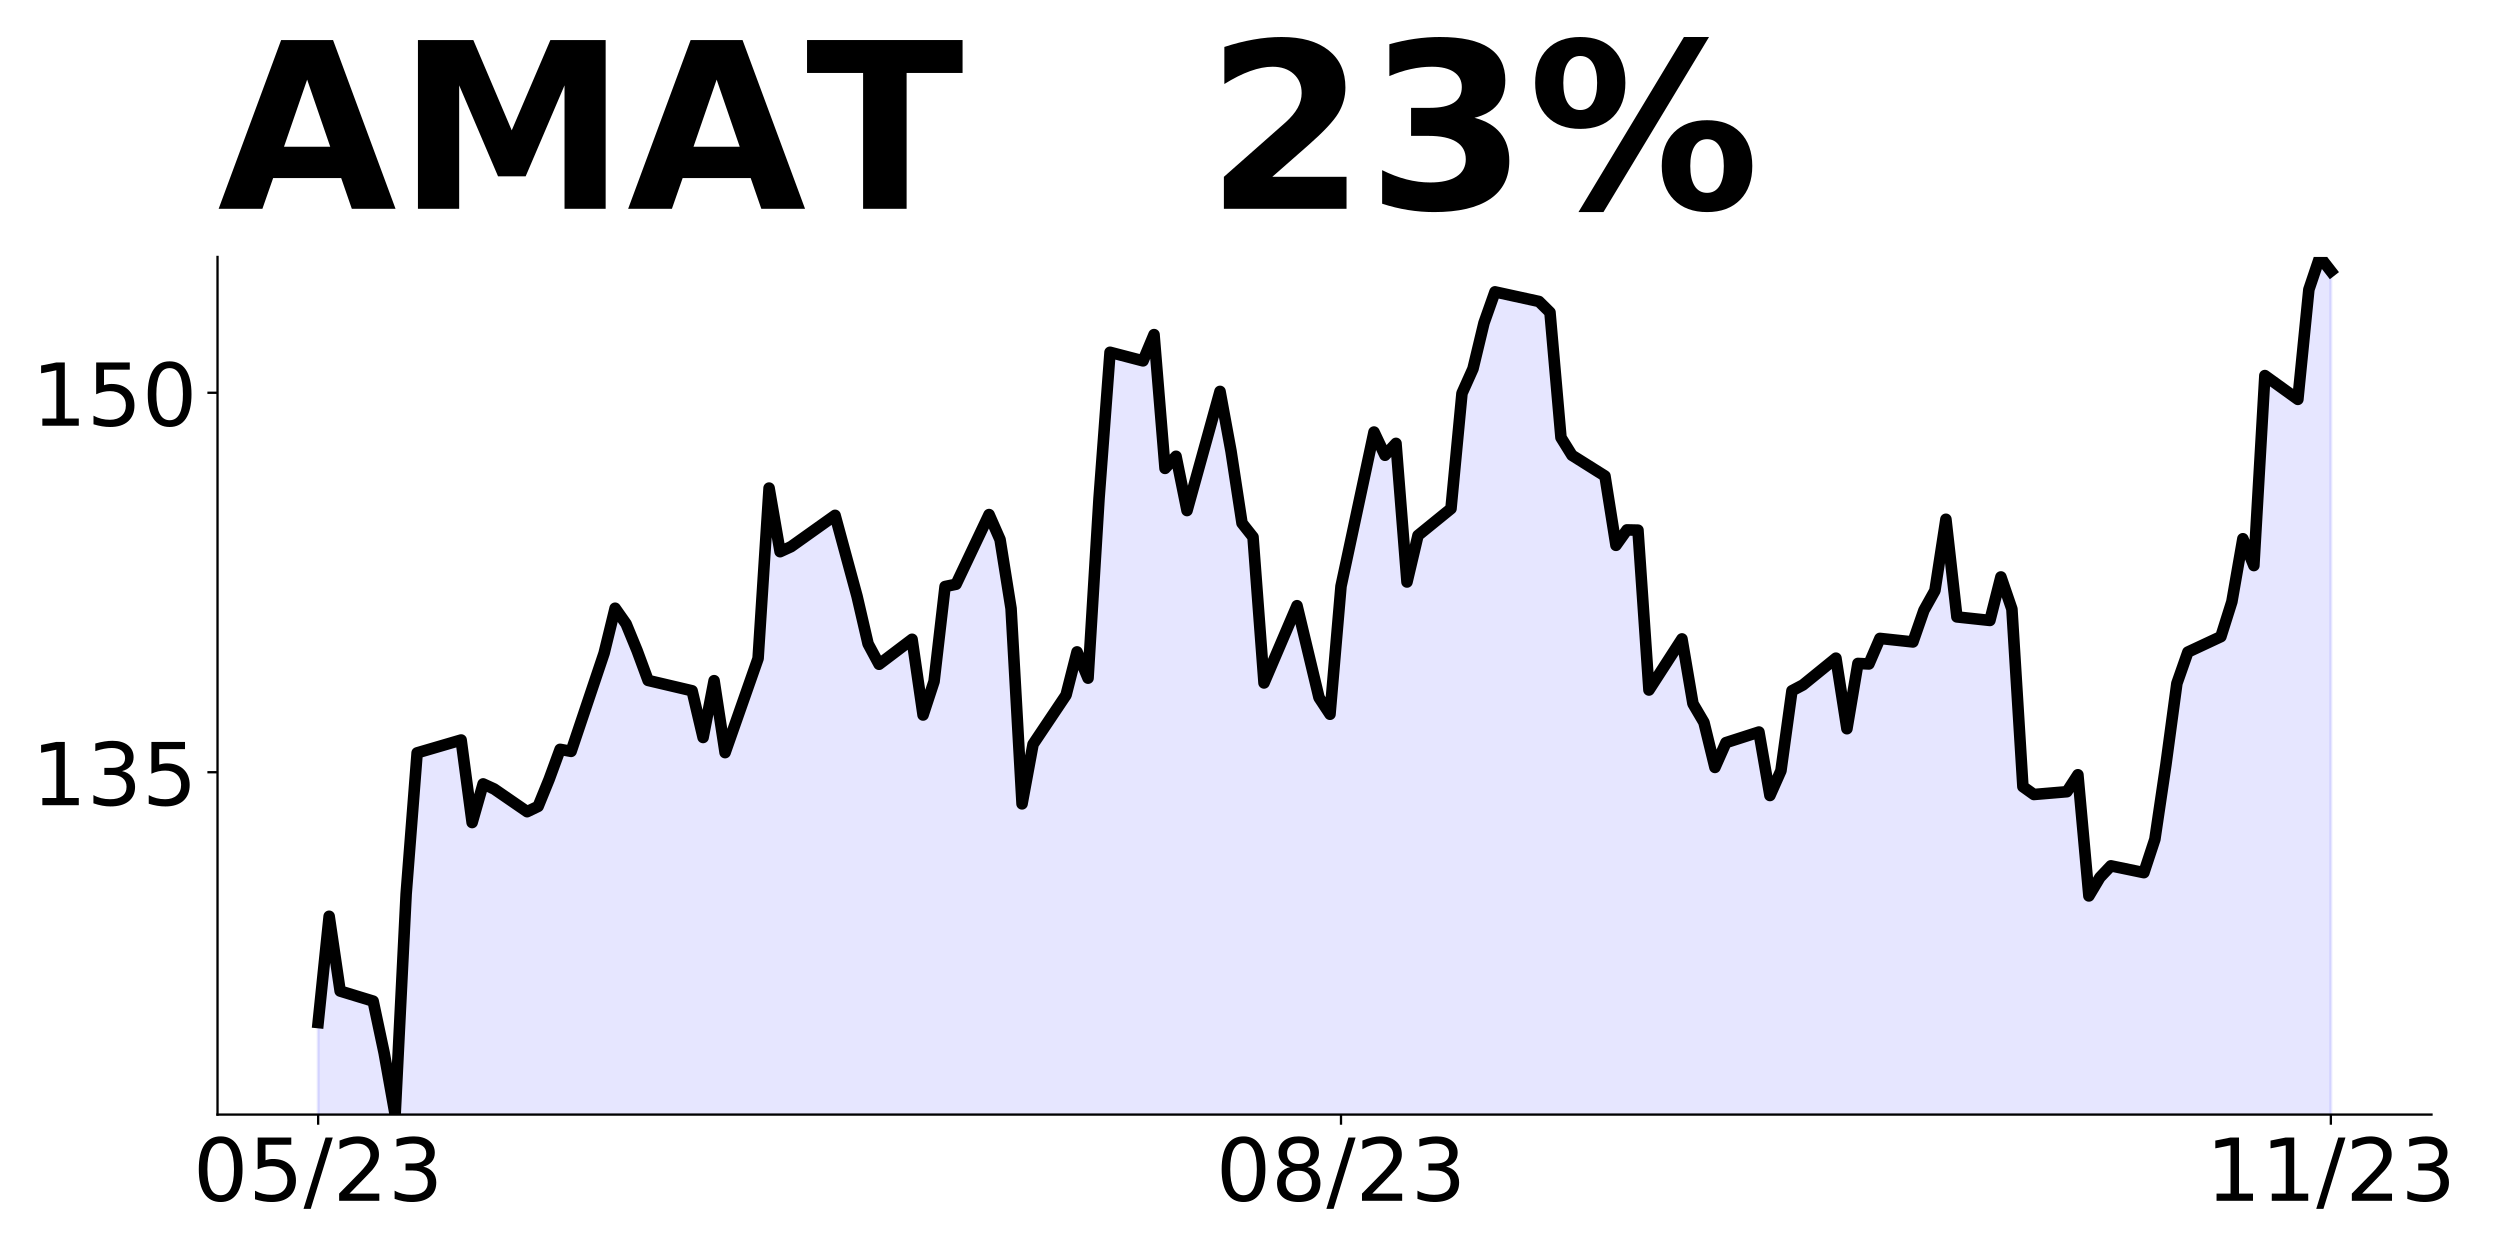
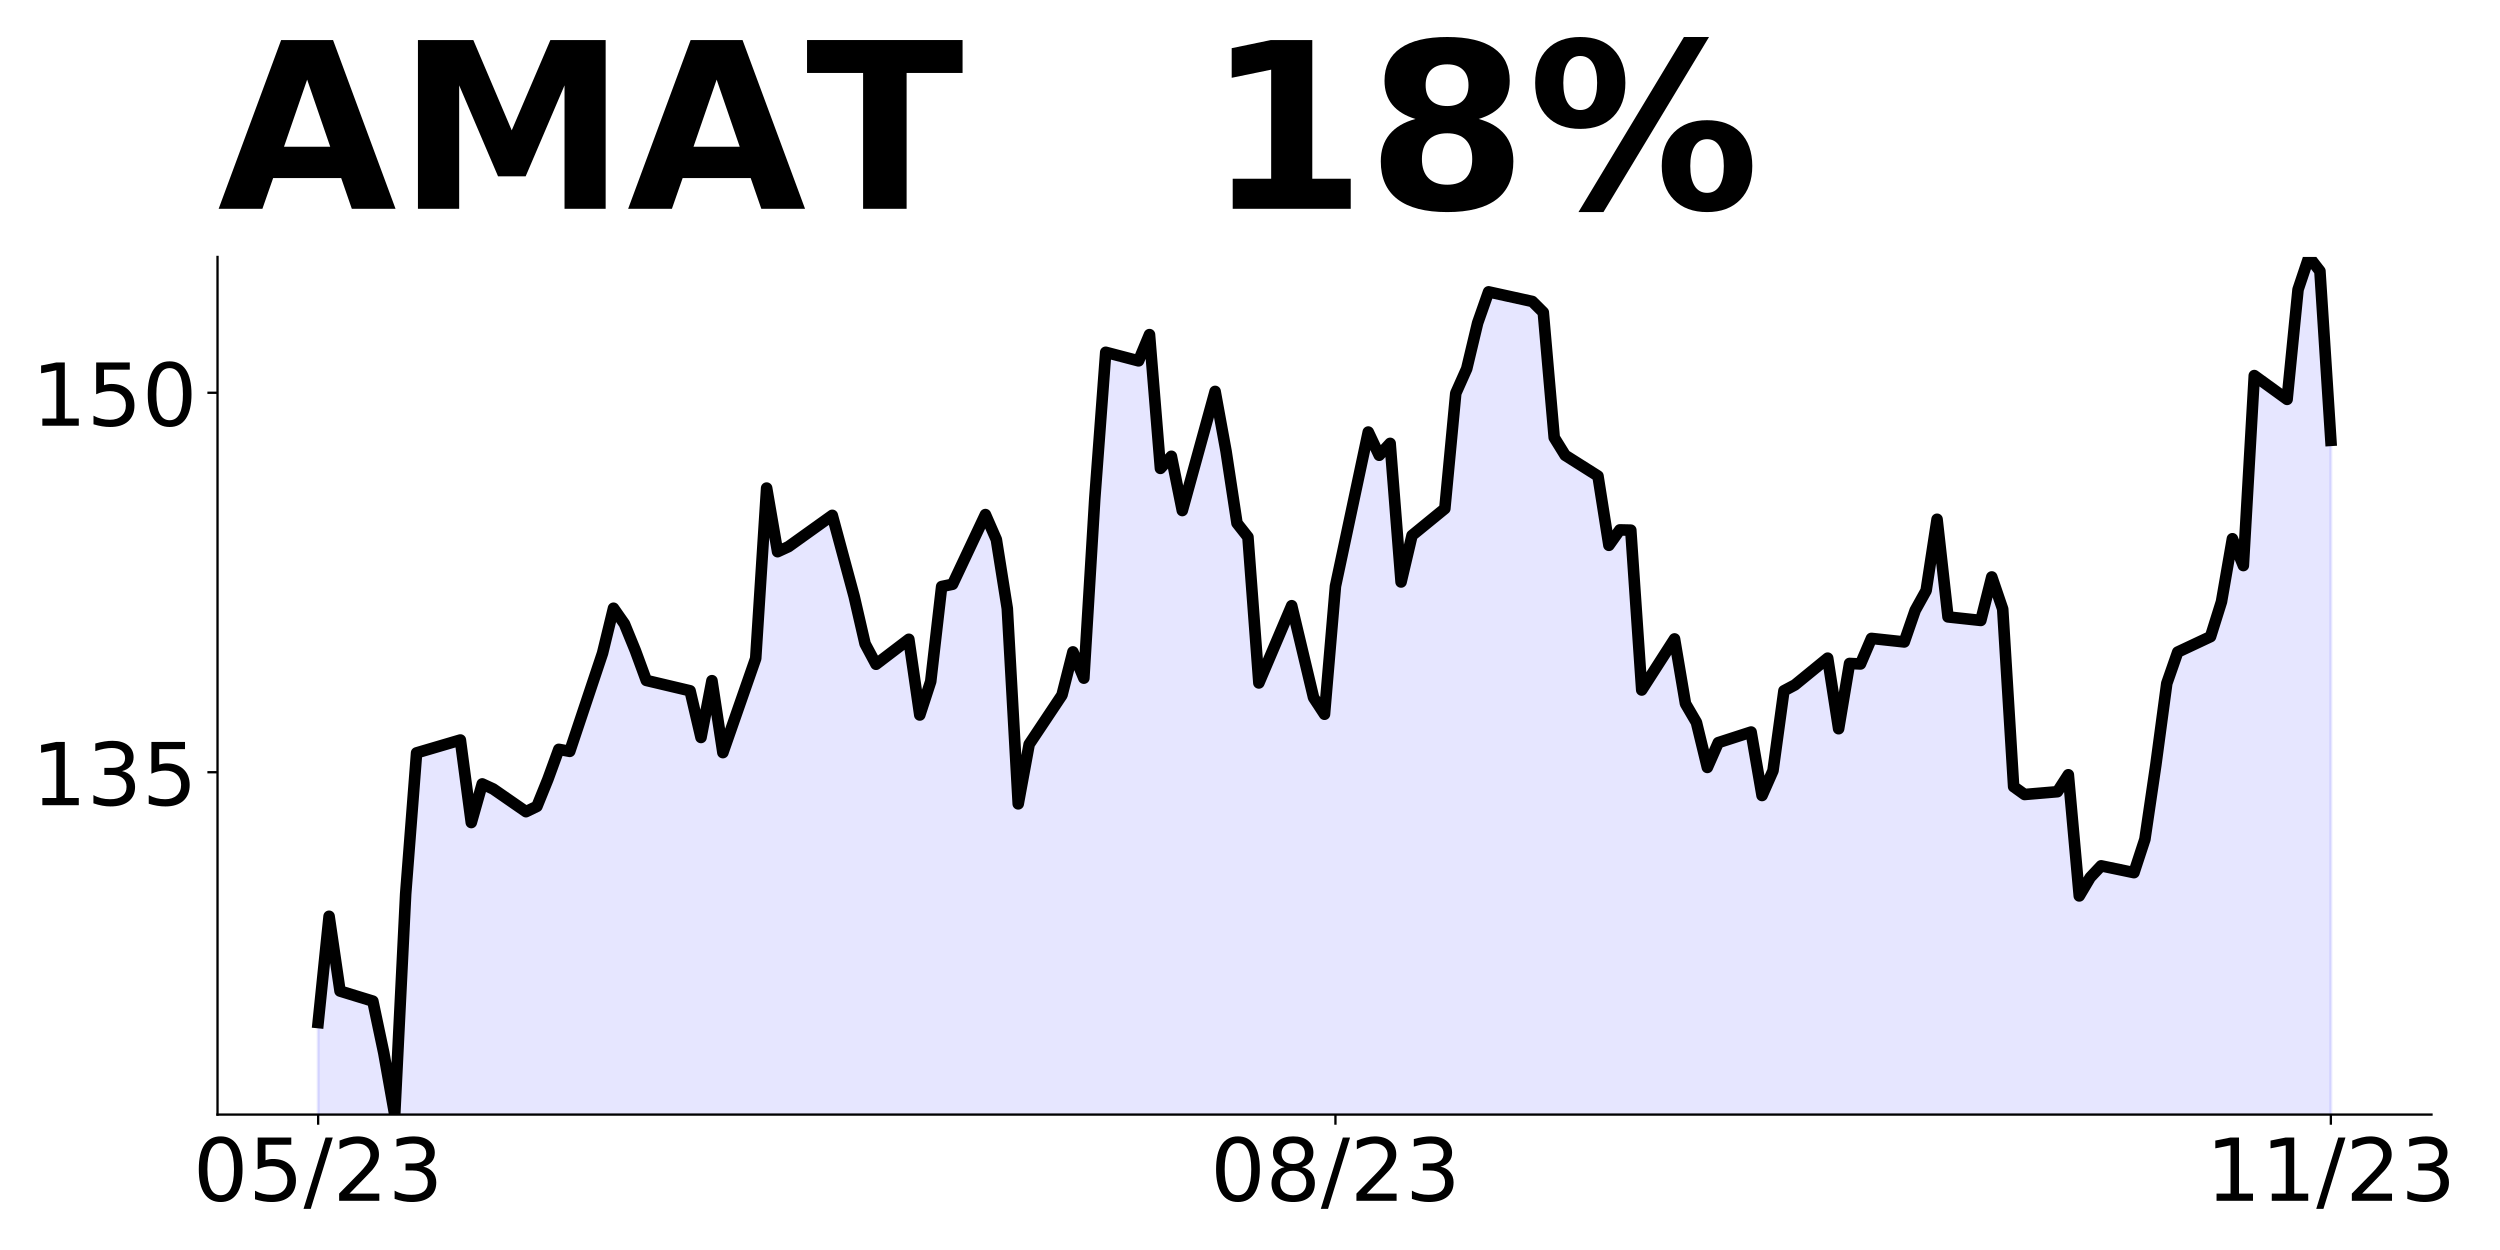
<svg xmlns="http://www.w3.org/2000/svg" xmlns:xlink="http://www.w3.org/1999/xlink" height="432pt" version="1.1" viewBox="0 0 864 432" width="864pt">
  <defs>
    <style type="text/css">
*{stroke-linecap:butt;stroke-linejoin:round;}
  </style>
  </defs>
  <g id="figure_1">
    <g id="patch_1">
      <path d="M 0 432  L 864 432  L 864 0  L 0 0  z " style="fill:none;" />
    </g>
    <g id="axes_1">
      <g id="patch_2">
        <path d="M 75.175 385.2  L 840.324 385.2  L 840.324 88.8  L 75.175 88.8  z " style="fill:none;" />
      </g>
      <g id="PolyCollection_1">
-         <path clip-path="url(#pfa7a8e650c)" d="M 109.954 1447.118  L 109.954 353.386  L 113.756 316.667  L 117.557 342.51  L 128.96 345.99  L 132.761 363.915  L 136.562 385.2  L 140.363 308.956  L 144.164 260.192  L 159.368 255.743  L 163.169 284.269  L 166.97 270.922  L 170.771 272.666  L 182.174 280.518  L 185.975 278.686  L 189.776 269.351  L 193.577 258.97  L 197.378 259.668  L 208.781 225.734  L 212.583 210.206  L 216.384 215.614  L 220.185 224.861  L 223.986 235.155  L 239.19 238.732  L 242.991 254.87  L 246.792 235.242  L 250.593 260.104  L 261.996 227.566  L 265.797 168.682  L 269.598 190.665  L 273.399 188.92  L 277.2 186.216  L 288.603 178.103  L 296.205 206.106  L 300.006 222.506  L 303.807 229.572  L 315.211 220.936  L 319.012 247.106  L 322.813 235.504  L 326.614 202.703  L 330.415 201.918  L 341.818 177.841  L 345.619 186.478  L 349.42 210.293  L 353.221 277.813  L 357.022 257.226  L 368.425 240.215  L 372.226 225.297  L 376.027 234.37  L 379.828 172.258  L 383.629 121.749  L 395.032 124.715  L 398.833 115.642  L 402.634 161.877  L 406.435 157.69  L 410.236 176.445  L 421.64 135.27  L 425.441 155.945  L 429.242 180.807  L 433.043 185.605  L 436.844 236.027  L 448.247 209.333  L 452.048 225.123  L 455.849 241.087  L 459.65 246.845  L 463.451 202.616  L 474.854 149.315  L 478.655 157.341  L 482.456 153.232  L 486.257 201.141  L 490.058 185.055  L 501.461 175.788  L 505.262 135.922  L 509.063 127.442  L 512.864 111.618  L 516.666 100.865  L 531.87 104.187  L 535.671 107.946  L 539.472 151.221  L 543.273 157.341  L 554.676 164.51  L 558.477 188.464  L 562.278 183.131  L 566.079 183.219  L 569.88 238.471  L 581.283 220.811  L 585.084 243.192  L 588.885 249.661  L 592.686 265.223  L 596.487 256.655  L 607.89 252.984  L 611.691 274.927  L 615.492 266.36  L 619.294 238.733  L 623.095 236.723  L 634.498 227.456  L 638.299 251.847  L 642.1 229.291  L 645.901 229.466  L 649.702 220.636  L 661.105 221.86  L 664.906 210.932  L 668.707 204.113  L 672.508 179.459  L 676.309 213.205  L 687.712 214.429  L 691.513 199.392  L 695.314 210.495  L 699.115 271.867  L 702.916 274.578  L 714.319 273.616  L 718.121 267.758  L 721.922 309.635  L 725.723 303.253  L 729.524 299.231  L 740.927 301.592  L 744.728 290.052  L 748.529 264.349  L 752.33 236.198  L 756.131 225.357  L 767.534 220.024  L 771.335 207.96  L 775.136 186.191  L 778.937 195.458  L 782.738 129.802  L 794.141 138.02  L 797.942 100.078  L 801.743 88.8  L 805.544 93.696  L 805.544 1447.118  L 805.544 1447.118  L 801.743 1447.118  L 797.942 1447.118  L 794.141 1447.118  L 782.738 1447.118  L 778.937 1447.118  L 775.136 1447.118  L 771.335 1447.118  L 767.534 1447.118  L 756.131 1447.118  L 752.33 1447.118  L 748.529 1447.118  L 744.728 1447.118  L 740.927 1447.118  L 729.524 1447.118  L 725.723 1447.118  L 721.922 1447.118  L 718.121 1447.118  L 714.319 1447.118  L 702.916 1447.118  L 699.115 1447.118  L 695.314 1447.118  L 691.513 1447.118  L 687.712 1447.118  L 676.309 1447.118  L 672.508 1447.118  L 668.707 1447.118  L 664.906 1447.118  L 661.105 1447.118  L 649.702 1447.118  L 645.901 1447.118  L 642.1 1447.118  L 638.299 1447.118  L 634.498 1447.118  L 623.095 1447.118  L 619.294 1447.118  L 615.492 1447.118  L 611.691 1447.118  L 607.89 1447.118  L 596.487 1447.118  L 592.686 1447.118  L 588.885 1447.118  L 585.084 1447.118  L 581.283 1447.118  L 569.88 1447.118  L 566.079 1447.118  L 562.278 1447.118  L 558.477 1447.118  L 554.676 1447.118  L 543.273 1447.118  L 539.472 1447.118  L 535.671 1447.118  L 531.87 1447.118  L 516.666 1447.118  L 512.864 1447.118  L 509.063 1447.118  L 505.262 1447.118  L 501.461 1447.118  L 490.058 1447.118  L 486.257 1447.118  L 482.456 1447.118  L 478.655 1447.118  L 474.854 1447.118  L 463.451 1447.118  L 459.65 1447.118  L 455.849 1447.118  L 452.048 1447.118  L 448.247 1447.118  L 436.844 1447.118  L 433.043 1447.118  L 429.242 1447.118  L 425.441 1447.118  L 421.64 1447.118  L 410.236 1447.118  L 406.435 1447.118  L 402.634 1447.118  L 398.833 1447.118  L 395.032 1447.118  L 383.629 1447.118  L 379.828 1447.118  L 376.027 1447.118  L 372.226 1447.118  L 368.425 1447.118  L 357.022 1447.118  L 353.221 1447.118  L 349.42 1447.118  L 345.619 1447.118  L 341.818 1447.118  L 330.415 1447.118  L 326.614 1447.118  L 322.813 1447.118  L 319.012 1447.118  L 315.211 1447.118  L 303.807 1447.118  L 300.006 1447.118  L 296.205 1447.118  L 288.603 1447.118  L 277.2 1447.118  L 273.399 1447.118  L 269.598 1447.118  L 265.797 1447.118  L 261.996 1447.118  L 250.593 1447.118  L 246.792 1447.118  L 242.991 1447.118  L 239.19 1447.118  L 223.986 1447.118  L 220.185 1447.118  L 216.384 1447.118  L 212.583 1447.118  L 208.781 1447.118  L 197.378 1447.118  L 193.577 1447.118  L 189.776 1447.118  L 185.975 1447.118  L 182.174 1447.118  L 170.771 1447.118  L 166.97 1447.118  L 163.169 1447.118  L 159.368 1447.118  L 144.164 1447.118  L 140.363 1447.118  L 136.562 1447.118  L 132.761 1447.118  L 128.96 1447.118  L 117.557 1447.118  L 113.756 1447.118  L 109.954 1447.118  z " style="fill:#0000ff;fill-opacity:0.1;stroke:#0000ff;stroke-opacity:0.1;" />
+         <path clip-path="url(#p722e88bc10)" d="M 109.954 1447.118  L 109.954 353.386  L 113.735 316.667  L 117.515 342.51  L 128.856 345.99  L 132.637 363.915  L 136.417 385.2  L 140.198 308.956  L 143.978 260.192  L 159.099 255.743  L 162.88 284.269  L 166.66 270.922  L 170.441 272.666  L 181.782 280.518  L 185.562 278.686  L 189.342 269.351  L 193.123 258.97  L 196.903 259.668  L 208.244 225.734  L 212.025 210.206  L 215.805 215.614  L 219.586 224.861  L 223.366 235.155  L 238.487 238.732  L 242.268 254.87  L 246.048 235.242  L 249.829 260.104  L 261.17 227.566  L 264.95 168.682  L 268.73 190.665  L 272.511 188.92  L 276.291 186.216  L 287.632 178.103  L 295.193 206.106  L 298.973 222.506  L 302.754 229.572  L 314.095 220.936  L 317.875 247.106  L 321.656 235.504  L 325.436 202.703  L 329.217 201.918  L 340.558 177.841  L 344.338 186.478  L 348.118 210.293  L 351.899 277.813  L 355.679 257.226  L 367.02 240.215  L 370.801 225.297  L 374.581 234.37  L 378.361 172.258  L 382.142 121.749  L 393.483 124.715  L 397.263 115.642  L 401.044 161.877  L 404.824 157.69  L 408.604 176.445  L 419.946 135.27  L 423.726 155.945  L 427.506 180.807  L 431.287 185.605  L 435.067 236.027  L 446.408 209.333  L 450.189 225.123  L 453.969 241.087  L 457.749 246.845  L 461.53 202.616  L 472.871 149.315  L 476.651 157.341  L 480.432 153.232  L 484.212 201.141  L 487.992 185.055  L 499.334 175.788  L 503.114 135.922  L 506.894 127.442  L 510.675 111.618  L 514.455 100.865  L 529.577 104.187  L 533.357 107.946  L 537.137 151.221  L 540.918 157.341  L 552.259 164.51  L 556.039 188.464  L 559.82 183.131  L 563.6 183.219  L 567.38 238.471  L 578.722 220.811  L 582.502 243.192  L 586.282 249.661  L 590.063 265.223  L 593.843 256.655  L 605.184 252.984  L 608.965 274.927  L 612.745 266.36  L 616.525 238.733  L 620.306 236.723  L 631.647 227.456  L 635.427 251.847  L 639.208 229.291  L 642.988 229.466  L 646.768 220.636  L 658.11 221.86  L 661.89 210.932  L 665.67 204.113  L 669.451 179.459  L 673.231 213.205  L 684.572 214.429  L 688.353 199.392  L 692.133 210.495  L 695.913 271.867  L 699.694 274.578  L 711.035 273.616  L 714.815 267.758  L 718.596 309.635  L 722.376 303.253  L 726.156 299.231  L 737.498 301.592  L 741.278 290.052  L 745.058 264.349  L 748.839 236.198  L 752.619 225.357  L 763.96 220.024  L 767.741 207.96  L 771.521 186.191  L 775.301 195.458  L 779.082 129.802  L 790.423 138.02  L 794.203 100.078  L 797.984 88.8  L 801.764 93.696  L 805.544 152.183  L 805.544 1447.118  L 805.544 1447.118  L 801.764 1447.118  L 797.984 1447.118  L 794.203 1447.118  L 790.423 1447.118  L 779.082 1447.118  L 775.301 1447.118  L 771.521 1447.118  L 767.741 1447.118  L 763.96 1447.118  L 752.619 1447.118  L 748.839 1447.118  L 745.058 1447.118  L 741.278 1447.118  L 737.498 1447.118  L 726.156 1447.118  L 722.376 1447.118  L 718.596 1447.118  L 714.815 1447.118  L 711.035 1447.118  L 699.694 1447.118  L 695.913 1447.118  L 692.133 1447.118  L 688.353 1447.118  L 684.572 1447.118  L 673.231 1447.118  L 669.451 1447.118  L 665.67 1447.118  L 661.89 1447.118  L 658.11 1447.118  L 646.768 1447.118  L 642.988 1447.118  L 639.208 1447.118  L 635.427 1447.118  L 631.647 1447.118  L 620.306 1447.118  L 616.525 1447.118  L 612.745 1447.118  L 608.965 1447.118  L 605.184 1447.118  L 593.843 1447.118  L 590.063 1447.118  L 586.282 1447.118  L 582.502 1447.118  L 578.722 1447.118  L 567.38 1447.118  L 563.6 1447.118  L 559.82 1447.118  L 556.039 1447.118  L 552.259 1447.118  L 540.918 1447.118  L 537.137 1447.118  L 533.357 1447.118  L 529.577 1447.118  L 514.455 1447.118  L 510.675 1447.118  L 506.894 1447.118  L 503.114 1447.118  L 499.334 1447.118  L 487.992 1447.118  L 484.212 1447.118  L 480.432 1447.118  L 476.651 1447.118  L 472.871 1447.118  L 461.53 1447.118  L 457.749 1447.118  L 453.969 1447.118  L 450.189 1447.118  L 446.408 1447.118  L 435.067 1447.118  L 431.287 1447.118  L 427.506 1447.118  L 423.726 1447.118  L 419.946 1447.118  L 408.604 1447.118  L 404.824 1447.118  L 401.044 1447.118  L 397.263 1447.118  L 393.483 1447.118  L 382.142 1447.118  L 378.361 1447.118  L 374.581 1447.118  L 370.801 1447.118  L 367.02 1447.118  L 355.679 1447.118  L 351.899 1447.118  L 348.118 1447.118  L 344.338 1447.118  L 340.558 1447.118  L 329.217 1447.118  L 325.436 1447.118  L 321.656 1447.118  L 317.875 1447.118  L 314.095 1447.118  L 302.754 1447.118  L 298.973 1447.118  L 295.193 1447.118  L 287.632 1447.118  L 276.291 1447.118  L 272.511 1447.118  L 268.73 1447.118  L 264.95 1447.118  L 261.17 1447.118  L 249.829 1447.118  L 246.048 1447.118  L 242.268 1447.118  L 238.487 1447.118  L 223.366 1447.118  L 219.586 1447.118  L 215.805 1447.118  L 212.025 1447.118  L 208.244 1447.118  L 196.903 1447.118  L 193.123 1447.118  L 189.342 1447.118  L 185.562 1447.118  L 181.782 1447.118  L 170.441 1447.118  L 166.66 1447.118  L 162.88 1447.118  L 159.099 1447.118  L 143.978 1447.118  L 140.198 1447.118  L 136.417 1447.118  L 132.637 1447.118  L 128.856 1447.118  L 117.515 1447.118  L 113.735 1447.118  L 109.954 1447.118  z " style="fill:#0000ff;fill-opacity:0.1;stroke:#0000ff;stroke-opacity:0.1;" />
      </g>
      <g id="matplotlib.axis_1">
        <g id="xtick_1">
          <g id="line2d_1">
            <defs>
-               <path d="M 0 0  L 0 3.5  " id="m7a48b81e9f" style="stroke:#000000;stroke-width:0.8;" />
+               <path d="M 0 0  L 0 3.5  " id="m4a58395256" style="stroke:#000000;stroke-width:0.8;" />
            </defs>
            <g>
-               <use style="stroke:#000000;stroke-width:0.8;" x="109.954" xlink:href="#m7a48b81e9f" y="385.2" />
+               <use style="stroke:#000000;stroke-width:0.8;" x="109.954" xlink:href="#m4a58395256" y="385.2" />
            </g>
          </g>
          <g id="text_1">
            <defs>
              <path d="M 31.781 66.406  Q 24.172 66.406 20.328 58.906  Q 16.5 51.422 16.5 36.375  Q 16.5 21.391 20.328 13.891  Q 24.172 6.391 31.781 6.391  Q 39.453 6.391 43.281 13.891  Q 47.125 21.391 47.125 36.375  Q 47.125 51.422 43.281 58.906  Q 39.453 66.406 31.781 66.406  z M 31.781 74.219  Q 44.047 74.219 50.516 64.516  Q 56.984 54.828 56.984 36.375  Q 56.984 17.969 50.516 8.266  Q 44.047 -1.422 31.781 -1.422  Q 19.531 -1.422 13.062 8.266  Q 6.594 17.969 6.594 36.375  Q 6.594 54.828 13.062 64.516  Q 19.531 74.219 31.781 74.219  z " id="DejaVuSans-48" />
              <path d="M 10.797 72.906  L 49.516 72.906  L 49.516 64.594  L 19.828 64.594  L 19.828 46.734  Q 21.969 47.469 24.109 47.828  Q 26.266 48.188 28.422 48.188  Q 40.625 48.188 47.75 41.5  Q 54.891 34.812 54.891 23.391  Q 54.891 11.625 47.562 5.094  Q 40.234 -1.422 26.906 -1.422  Q 22.312 -1.422 17.547 -0.641  Q 12.797 0.141 7.719 1.703  L 7.719 11.625  Q 12.109 9.234 16.797 8.062  Q 21.484 6.891 26.703 6.891  Q 35.156 6.891 40.078 11.328  Q 45.016 15.766 45.016 23.391  Q 45.016 31 40.078 35.438  Q 35.156 39.891 26.703 39.891  Q 22.75 39.891 18.812 39.016  Q 14.891 38.141 10.797 36.281  z " id="DejaVuSans-53" />
              <path d="M 25.391 72.906  L 33.688 72.906  L 8.297 -9.281  L 0 -9.281  z " id="DejaVuSans-47" />
              <path d="M 19.188 8.297  L 53.609 8.297  L 53.609 0  L 7.328 0  L 7.328 8.297  Q 12.938 14.109 22.625 23.891  Q 32.328 33.688 34.812 36.531  Q 39.547 41.844 41.422 45.531  Q 43.312 49.219 43.312 52.781  Q 43.312 58.594 39.234 62.25  Q 35.156 65.922 28.609 65.922  Q 23.969 65.922 18.812 64.312  Q 13.672 62.703 7.812 59.422  L 7.812 69.391  Q 13.766 71.781 18.938 73  Q 24.125 74.219 28.422 74.219  Q 39.75 74.219 46.484 68.547  Q 53.219 62.891 53.219 53.422  Q 53.219 48.922 51.531 44.891  Q 49.859 40.875 45.406 35.406  Q 44.188 33.984 37.641 27.219  Q 31.109 20.453 19.188 8.297  z " id="DejaVuSans-50" />
              <path d="M 40.578 39.312  Q 47.656 37.797 51.625 33  Q 55.609 28.219 55.609 21.188  Q 55.609 10.406 48.188 4.484  Q 40.766 -1.422 27.094 -1.422  Q 22.516 -1.422 17.656 -0.516  Q 12.797 0.391 7.625 2.203  L 7.625 11.719  Q 11.719 9.328 16.594 8.109  Q 21.484 6.891 26.812 6.891  Q 36.078 6.891 40.938 10.547  Q 45.797 14.203 45.797 21.188  Q 45.797 27.641 41.281 31.266  Q 36.766 34.906 28.719 34.906  L 20.219 34.906  L 20.219 43.016  L 29.109 43.016  Q 36.375 43.016 40.234 45.922  Q 44.094 48.828 44.094 54.297  Q 44.094 59.906 40.109 62.906  Q 36.141 65.922 28.719 65.922  Q 24.656 65.922 20.016 65.031  Q 15.375 64.156 9.812 62.312  L 9.812 71.094  Q 15.438 72.656 20.344 73.438  Q 25.25 74.219 29.594 74.219  Q 40.828 74.219 47.359 69.109  Q 53.906 64.016 53.906 55.328  Q 53.906 49.266 50.438 45.094  Q 46.969 40.922 40.578 39.312  z " id="DejaVuSans-51" />
            </defs>
            <g transform="translate(66.72637 414.9953)scale(0.3 -0.3)">
              <use xlink:href="#DejaVuSans-48" />
              <use x="63.623" xlink:href="#DejaVuSans-53" />
              <use x="127.246" xlink:href="#DejaVuSans-47" />
              <use x="160.938" xlink:href="#DejaVuSans-50" />
              <use x="224.561" xlink:href="#DejaVuSans-51" />
            </g>
          </g>
        </g>
        <g id="xtick_2">
          <g id="line2d_2">
            <g>
-               <use style="stroke:#000000;stroke-width:0.8;" x="463.451" xlink:href="#m7a48b81e9f" y="385.2" />
+               <use style="stroke:#000000;stroke-width:0.8;" x="461.53" xlink:href="#m4a58395256" y="385.2" />
            </g>
          </g>
          <g id="text_2">
            <defs>
              <path d="M 31.781 34.625  Q 24.75 34.625 20.719 30.859  Q 16.703 27.094 16.703 20.516  Q 16.703 13.922 20.719 10.156  Q 24.75 6.391 31.781 6.391  Q 38.812 6.391 42.859 10.172  Q 46.922 13.969 46.922 20.516  Q 46.922 27.094 42.891 30.859  Q 38.875 34.625 31.781 34.625  z M 21.922 38.812  Q 15.578 40.375 12.031 44.719  Q 8.5 49.078 8.5 55.328  Q 8.5 64.062 14.719 69.141  Q 20.953 74.219 31.781 74.219  Q 42.672 74.219 48.875 69.141  Q 55.078 64.062 55.078 55.328  Q 55.078 49.078 51.531 44.719  Q 48 40.375 41.703 38.812  Q 48.828 37.156 52.797 32.312  Q 56.781 27.484 56.781 20.516  Q 56.781 9.906 50.312 4.234  Q 43.844 -1.422 31.781 -1.422  Q 19.734 -1.422 13.25 4.234  Q 6.781 9.906 6.781 20.516  Q 6.781 27.484 10.781 32.312  Q 14.797 37.156 21.922 38.812  z M 18.312 54.391  Q 18.312 48.734 21.844 45.562  Q 25.391 42.391 31.781 42.391  Q 38.141 42.391 41.719 45.562  Q 45.312 48.734 45.312 54.391  Q 45.312 60.062 41.719 63.234  Q 38.141 66.406 31.781 66.406  Q 25.391 66.406 21.844 63.234  Q 18.312 60.062 18.312 54.391  z " id="DejaVuSans-56" />
            </defs>
-             <g transform="translate(420.2229 414.9953)scale(0.3 -0.3)">
+             <g transform="translate(418.3017 414.9953)scale(0.3 -0.3)">
              <use xlink:href="#DejaVuSans-48" />
              <use x="63.623" xlink:href="#DejaVuSans-56" />
              <use x="127.246" xlink:href="#DejaVuSans-47" />
              <use x="160.938" xlink:href="#DejaVuSans-50" />
              <use x="224.561" xlink:href="#DejaVuSans-51" />
            </g>
          </g>
        </g>
        <g id="xtick_3">
          <g id="line2d_3">
            <g>
-               <use style="stroke:#000000;stroke-width:0.8;" x="805.544" xlink:href="#m7a48b81e9f" y="385.2" />
+               <use style="stroke:#000000;stroke-width:0.8;" x="805.544" xlink:href="#m4a58395256" y="385.2" />
            </g>
          </g>
          <g id="text_3">
            <defs>
              <path d="M 12.406 8.297  L 28.516 8.297  L 28.516 63.922  L 10.984 60.406  L 10.984 69.391  L 28.422 72.906  L 38.281 72.906  L 38.281 8.297  L 54.391 8.297  L 54.391 0  L 12.406 0  z " id="DejaVuSans-49" />
            </defs>
            <g transform="translate(762.3162 414.9953)scale(0.3 -0.3)">
              <use xlink:href="#DejaVuSans-49" />
              <use x="63.623" xlink:href="#DejaVuSans-49" />
              <use x="127.246" xlink:href="#DejaVuSans-47" />
              <use x="160.938" xlink:href="#DejaVuSans-50" />
              <use x="224.561" xlink:href="#DejaVuSans-51" />
            </g>
          </g>
        </g>
      </g>
      <g id="matplotlib.axis_2">
        <g id="ytick_1">
          <g id="line2d_4">
            <defs>
-               <path d="M 0 0  L -3.5 0  " id="m0f185185db" style="stroke:#000000;stroke-width:0.8;" />
+               <path d="M 0 0  L -3.5 0  " id="mbf0b6e2440" style="stroke:#000000;stroke-width:0.8;" />
            </defs>
            <g>
-               <use style="stroke:#000000;stroke-width:0.8;" x="75.175" xlink:href="#m0f185185db" y="266.884" />
+               <use style="stroke:#000000;stroke-width:0.8;" x="75.175" xlink:href="#mbf0b6e2440" y="266.884" />
            </g>
          </g>
          <g id="text_4">
            <g transform="translate(10.9125 278.2818)scale(0.3 -0.3)">
              <use xlink:href="#DejaVuSans-49" />
              <use x="63.623" xlink:href="#DejaVuSans-51" />
              <use x="127.246" xlink:href="#DejaVuSans-53" />
            </g>
          </g>
        </g>
        <g id="ytick_2">
          <g id="line2d_5">
            <g>
-               <use style="stroke:#000000;stroke-width:0.8;" x="75.175" xlink:href="#m0f185185db" y="135.747" />
+               <use style="stroke:#000000;stroke-width:0.8;" x="75.175" xlink:href="#mbf0b6e2440" y="135.747" />
            </g>
          </g>
          <g id="text_5">
            <g transform="translate(10.9125 147.1447)scale(0.3 -0.3)">
              <use xlink:href="#DejaVuSans-49" />
              <use x="63.623" xlink:href="#DejaVuSans-53" />
              <use x="127.246" xlink:href="#DejaVuSans-48" />
            </g>
          </g>
        </g>
      </g>
      <g id="line2d_6">
-         <path clip-path="url(#pfa7a8e650c)" d="M 109.954 353.386  L 113.756 316.667  L 117.557 342.51  L 128.96 345.99  L 132.761 363.915  L 136.562 385.2  L 140.363 308.956  L 144.164 260.192  L 159.368 255.743  L 163.169 284.269  L 166.97 270.922  L 170.771 272.666  L 182.174 280.518  L 185.975 278.686  L 189.776 269.351  L 193.577 258.97  L 197.378 259.668  L 208.781 225.734  L 212.583 210.206  L 216.384 215.614  L 220.185 224.861  L 223.986 235.155  L 239.19 238.732  L 242.991 254.87  L 246.792 235.242  L 250.593 260.104  L 261.996 227.566  L 265.797 168.682  L 269.598 190.665  L 273.399 188.92  L 288.603 178.103  L 296.205 206.106  L 300.006 222.506  L 303.807 229.572  L 315.211 220.936  L 319.012 247.106  L 322.813 235.504  L 326.614 202.703  L 330.415 201.918  L 341.818 177.841  L 345.619 186.478  L 349.42 210.293  L 353.221 277.813  L 357.022 257.226  L 368.425 240.215  L 372.226 225.297  L 376.027 234.37  L 379.828 172.258  L 383.629 121.749  L 395.032 124.715  L 398.833 115.642  L 402.634 161.877  L 406.435 157.69  L 410.236 176.445  L 421.64 135.27  L 425.441 155.945  L 429.242 180.807  L 433.043 185.605  L 436.844 236.027  L 448.247 209.333  L 455.849 241.087  L 459.65 246.845  L 463.451 202.616  L 474.854 149.315  L 478.655 157.341  L 482.456 153.232  L 486.257 201.141  L 490.058 185.055  L 501.461 175.788  L 505.262 135.922  L 509.063 127.442  L 512.864 111.618  L 516.666 100.865  L 531.87 104.187  L 535.671 107.946  L 539.472 151.221  L 543.273 157.341  L 554.676 164.51  L 558.477 188.464  L 562.278 183.131  L 566.079 183.219  L 569.88 238.471  L 581.283 220.811  L 585.084 243.192  L 588.885 249.661  L 592.686 265.223  L 596.487 256.655  L 607.89 252.984  L 611.691 274.927  L 615.492 266.36  L 619.294 238.733  L 623.095 236.723  L 634.498 227.456  L 638.299 251.847  L 642.1 229.291  L 645.901 229.466  L 649.702 220.636  L 661.105 221.86  L 664.906 210.932  L 668.707 204.113  L 672.508 179.459  L 676.309 213.205  L 687.712 214.429  L 691.513 199.392  L 695.314 210.495  L 699.115 271.867  L 702.916 274.578  L 714.319 273.616  L 718.121 267.758  L 721.922 309.635  L 725.723 303.253  L 729.524 299.231  L 740.927 301.592  L 744.728 290.052  L 748.529 264.349  L 752.33 236.198  L 756.131 225.357  L 767.534 220.024  L 771.335 207.96  L 775.136 186.191  L 778.937 195.458  L 782.738 129.802  L 794.141 138.02  L 797.942 100.078  L 801.743 88.8  L 805.544 93.696  L 805.544 93.696  " style="fill:none;stroke:#000000;stroke-linecap:square;stroke-width:4;" />
+         <path clip-path="url(#p722e88bc10)" d="M 109.954 353.386  L 113.735 316.667  L 117.515 342.51  L 128.856 345.99  L 132.637 363.915  L 136.417 385.2  L 140.198 308.956  L 143.978 260.192  L 159.099 255.743  L 162.88 284.269  L 166.66 270.922  L 170.441 272.666  L 181.782 280.518  L 185.562 278.686  L 189.342 269.351  L 193.123 258.97  L 196.903 259.668  L 208.244 225.734  L 212.025 210.206  L 215.805 215.614  L 219.586 224.861  L 223.366 235.155  L 238.487 238.732  L 242.268 254.87  L 246.048 235.242  L 249.829 260.104  L 261.17 227.566  L 264.95 168.682  L 268.73 190.665  L 272.511 188.92  L 287.632 178.103  L 295.193 206.106  L 298.973 222.506  L 302.754 229.572  L 314.095 220.936  L 317.875 247.106  L 321.656 235.504  L 325.436 202.703  L 329.217 201.918  L 340.558 177.841  L 344.338 186.478  L 348.118 210.293  L 351.899 277.813  L 355.679 257.226  L 367.02 240.215  L 370.801 225.297  L 374.581 234.37  L 378.361 172.258  L 382.142 121.749  L 393.483 124.715  L 397.263 115.642  L 401.044 161.877  L 404.824 157.69  L 408.604 176.445  L 419.946 135.27  L 423.726 155.945  L 427.506 180.807  L 431.287 185.605  L 435.067 236.027  L 446.408 209.333  L 453.969 241.087  L 457.749 246.845  L 461.53 202.616  L 472.871 149.315  L 476.651 157.341  L 480.432 153.232  L 484.212 201.141  L 487.992 185.055  L 499.334 175.788  L 503.114 135.922  L 506.894 127.442  L 510.675 111.618  L 514.455 100.865  L 529.577 104.187  L 533.357 107.946  L 537.137 151.221  L 540.918 157.341  L 552.259 164.51  L 556.039 188.464  L 559.82 183.131  L 563.6 183.219  L 567.38 238.471  L 578.722 220.811  L 582.502 243.192  L 586.282 249.661  L 590.063 265.223  L 593.843 256.655  L 605.184 252.984  L 608.965 274.927  L 612.745 266.36  L 616.525 238.733  L 620.306 236.723  L 631.647 227.456  L 635.427 251.847  L 639.208 229.291  L 642.988 229.466  L 646.768 220.636  L 658.11 221.86  L 661.89 210.932  L 665.67 204.113  L 669.451 179.459  L 673.231 213.205  L 684.572 214.429  L 688.353 199.392  L 692.133 210.495  L 695.913 271.867  L 699.694 274.578  L 711.035 273.616  L 714.815 267.758  L 718.596 309.635  L 722.376 303.253  L 726.156 299.231  L 737.498 301.592  L 741.278 290.052  L 745.058 264.349  L 748.839 236.198  L 752.619 225.357  L 763.96 220.024  L 767.741 207.96  L 771.521 186.191  L 775.301 195.458  L 779.082 129.802  L 790.423 138.02  L 794.203 100.078  L 797.984 88.8  L 801.764 93.696  L 805.544 152.183  L 805.544 152.183  " style="fill:none;stroke:#000000;stroke-linecap:square;stroke-width:4;" />
      </g>
      <g id="patch_3">
        <path d="M 75.175 385.2  L 75.175 88.8  " style="fill:none;stroke:#000000;stroke-linecap:square;stroke-linejoin:miter;stroke-width:0.8;" />
      </g>
      <g id="patch_4">
        <path d="M 75.175 385.2  L 840.324 385.2  " style="fill:none;stroke:#000000;stroke-linecap:square;stroke-linejoin:miter;stroke-width:0.8;" />
      </g>
      <g id="text_6">
        <defs>
          <path d="M 53.422 13.281  L 24.031 13.281  L 19.391 0  L 0.484 0  L 27.484 72.906  L 49.906 72.906  L 76.906 0  L 58.016 0  z M 28.719 26.812  L 48.688 26.812  L 38.719 55.812  z " id="DejaVuSans-Bold-65" />
          <path d="M 9.188 72.906  L 33.109 72.906  L 49.703 33.891  L 66.406 72.906  L 90.281 72.906  L 90.281 0  L 72.516 0  L 72.516 53.328  L 55.719 14.016  L 43.797 14.016  L 27 53.328  L 27 0  L 9.188 0  z " id="DejaVuSans-Bold-77" />
          <path d="M 0.484 72.906  L 67.672 72.906  L 67.672 58.688  L 43.5 58.688  L 43.5 0  L 24.703 0  L 24.703 58.688  L 0.484 58.688  z " id="DejaVuSans-Bold-84" />
          <path id="DejaVuSans-Bold-32" />
-           <path d="M 28.812 13.812  L 60.891 13.812  L 60.891 0  L 7.906 0  L 7.906 13.812  L 34.516 37.312  Q 38.094 40.531 39.797 43.609  Q 41.5 46.688 41.5 50  Q 41.5 55.125 38.062 58.25  Q 34.625 61.375 28.906 61.375  Q 24.516 61.375 19.281 59.5  Q 14.062 57.625 8.109 53.906  L 8.109 69.922  Q 14.453 72.016 20.656 73.109  Q 26.859 74.219 32.812 74.219  Q 45.906 74.219 53.156 68.453  Q 60.406 62.703 60.406 52.391  Q 60.406 46.438 57.328 41.281  Q 54.25 36.141 44.391 27.484  z " id="DejaVuSans-Bold-50" />
-           <path d="M 46.578 39.312  Q 53.953 37.406 57.781 32.688  Q 61.625 27.984 61.625 20.703  Q 61.625 9.859 53.312 4.219  Q 45.016 -1.422 29.109 -1.422  Q 23.484 -1.422 17.844 -0.516  Q 12.203 0.391 6.688 2.203  L 6.688 16.703  Q 11.969 14.062 17.156 12.719  Q 22.359 11.375 27.391 11.375  Q 34.859 11.375 38.844 13.953  Q 42.828 16.547 42.828 21.391  Q 42.828 26.375 38.75 28.938  Q 34.672 31.5 26.703 31.5  L 19.188 31.5  L 19.188 43.609  L 27.094 43.609  Q 34.188 43.609 37.641 45.828  Q 41.109 48.047 41.109 52.594  Q 41.109 56.781 37.734 59.078  Q 34.375 61.375 28.219 61.375  Q 23.688 61.375 19.047 60.344  Q 14.406 59.328 9.812 57.328  L 9.812 71.094  Q 15.375 72.656 20.844 73.438  Q 26.312 74.219 31.594 74.219  Q 45.797 74.219 52.844 69.547  Q 59.906 64.891 59.906 55.516  Q 59.906 49.125 56.531 45.047  Q 53.172 40.969 46.578 39.312  z " id="DejaVuSans-Bold-51" />
+           <path d="M 11.719 12.984  L 28.328 12.984  L 28.328 60.109  L 11.281 56.594  L 11.281 69.391  L 28.219 72.906  L 46.094 72.906  L 46.094 12.984  L 62.703 12.984  L 62.703 0  L 11.719 0  z " id="DejaVuSans-Bold-49" />
+           <path d="M 34.812 32.625  Q 29.547 32.625 26.703 29.734  Q 23.875 26.859 23.875 21.484  Q 23.875 16.109 26.703 13.25  Q 29.547 10.406 34.812 10.406  Q 40.047 10.406 42.828 13.25  Q 45.609 16.109 45.609 21.484  Q 45.609 26.906 42.828 29.766  Q 40.047 32.625 34.812 32.625  z M 21.094 38.812  Q 14.453 40.828 11.078 44.969  Q 7.719 49.125 7.719 55.328  Q 7.719 64.547 14.594 69.375  Q 21.484 74.219 34.812 74.219  Q 48.047 74.219 54.922 69.406  Q 61.812 64.594 61.812 55.328  Q 61.812 49.125 58.422 44.969  Q 55.031 40.828 48.391 38.812  Q 55.812 36.766 59.594 32.156  Q 63.375 27.547 63.375 20.516  Q 63.375 9.672 56.172 4.125  Q 48.969 -1.422 34.812 -1.422  Q 20.609 -1.422 13.359 4.125  Q 6.109 9.672 6.109 20.516  Q 6.109 27.547 9.891 32.156  Q 13.672 36.766 21.094 38.812  z M 25.484 53.422  Q 25.484 49.078 27.906 46.734  Q 30.328 44.391 34.812 44.391  Q 39.203 44.391 41.594 46.734  Q 44 49.078 44 53.422  Q 44 57.766 41.594 60.078  Q 39.203 62.406 34.812 62.406  Q 30.328 62.406 27.906 60.062  Q 25.484 57.719 25.484 53.422  z " id="DejaVuSans-Bold-56" />
          <path d="M 77.484 30.078  Q 74.031 30.078 72.125 27.078  Q 70.219 24.078 70.219 18.5  Q 70.219 12.891 72.094 9.891  Q 73.969 6.891 77.484 6.891  Q 81 6.891 82.859 9.891  Q 84.719 12.891 84.719 18.5  Q 84.719 24.078 82.828 27.078  Q 80.953 30.078 77.484 30.078  z M 77.484 38.281  Q 86.578 38.281 91.797 33  Q 97.016 27.734 97.016 18.5  Q 97.016 9.281 91.797 3.922  Q 86.578 -1.422 77.484 -1.422  Q 68.406 -1.422 63.156 3.922  Q 57.906 9.281 57.906 18.5  Q 57.906 27.688 63.156 32.984  Q 68.406 38.281 77.484 38.281  z M 32.719 -1.422  L 21.922 -1.422  L 67.484 74.219  L 78.328 74.219  z M 22.703 74.219  Q 31.781 74.219 36.984 68.922  Q 42.188 63.625 42.188 54.391  Q 42.188 45.172 36.984 39.844  Q 31.781 34.516 22.703 34.516  Q 13.625 34.516 8.422 39.844  Q 3.219 45.172 3.219 54.391  Q 3.219 63.625 8.422 68.922  Q 13.625 74.219 22.703 74.219  z M 22.703 66.016  Q 19.188 66.016 17.281 62.984  Q 15.375 59.969 15.375 54.391  Q 15.375 48.781 17.281 45.719  Q 19.188 42.672 22.703 42.672  Q 26.219 42.672 28.094 45.719  Q 29.984 48.781 29.984 54.391  Q 29.984 59.969 28.078 62.984  Q 26.172 66.016 22.703 66.016  z " id="DejaVuSans-Bold-37" />
        </defs>
        <g transform="translate(75.175 72.1625)scale(0.8 -0.8)">
          <use xlink:href="#DejaVuSans-Bold-65" />
          <use x="77.393" xlink:href="#DejaVuSans-Bold-77" />
          <use x="176.904" xlink:href="#DejaVuSans-Bold-65" />
          <use x="254.188" xlink:href="#DejaVuSans-Bold-84" />
          <use x="322.4" xlink:href="#DejaVuSans-Bold-32" />
          <use x="357.215" xlink:href="#DejaVuSans-Bold-32" />
          <use x="392.029" xlink:href="#DejaVuSans-Bold-32" />
-           <use x="426.844" xlink:href="#DejaVuSans-Bold-50" />
-           <use x="496.424" xlink:href="#DejaVuSans-Bold-51" />
+           <use x="426.844" xlink:href="#DejaVuSans-Bold-49" />
+           <use x="496.424" xlink:href="#DejaVuSans-Bold-56" />
          <use x="566.004" xlink:href="#DejaVuSans-Bold-37" />
        </g>
      </g>
    </g>
  </g>
  <defs>
-     <clipPath id="pfa7a8e650c">
+     <clipPath id="p722e88bc10">
      <rect height="296.4" width="765.149" x="75.175" y="88.8" />
    </clipPath>
  </defs>
</svg>
